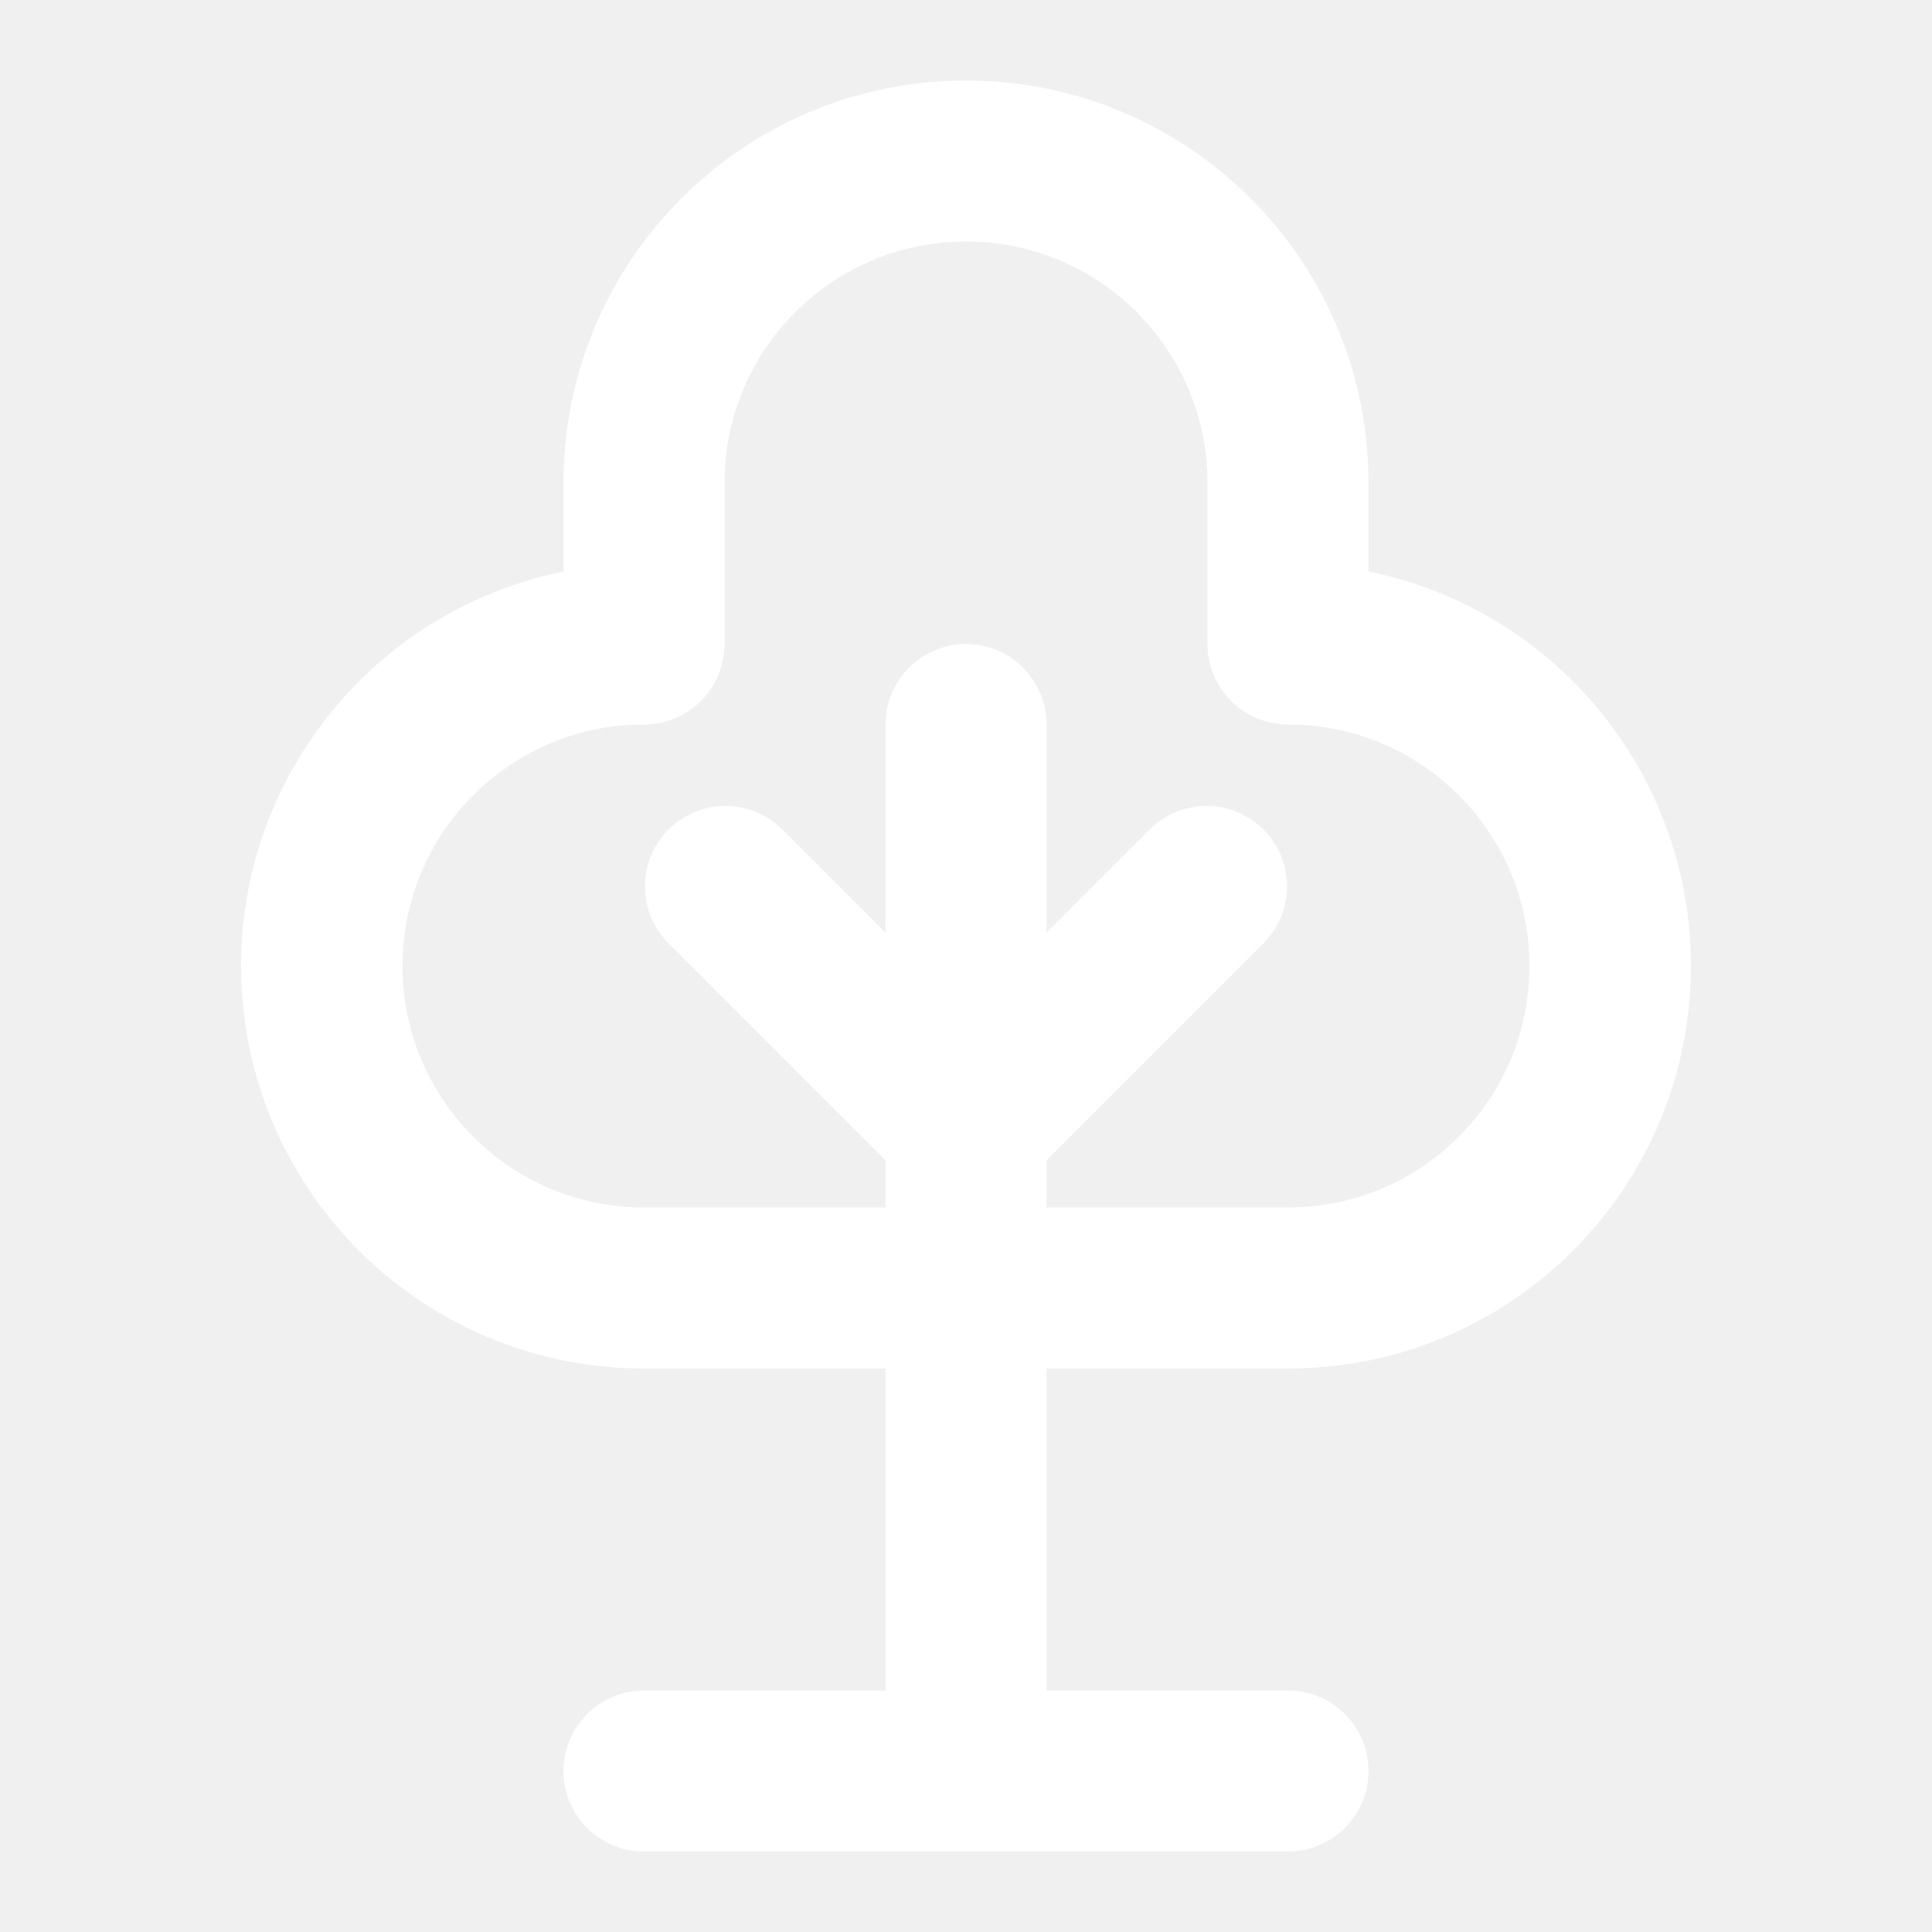
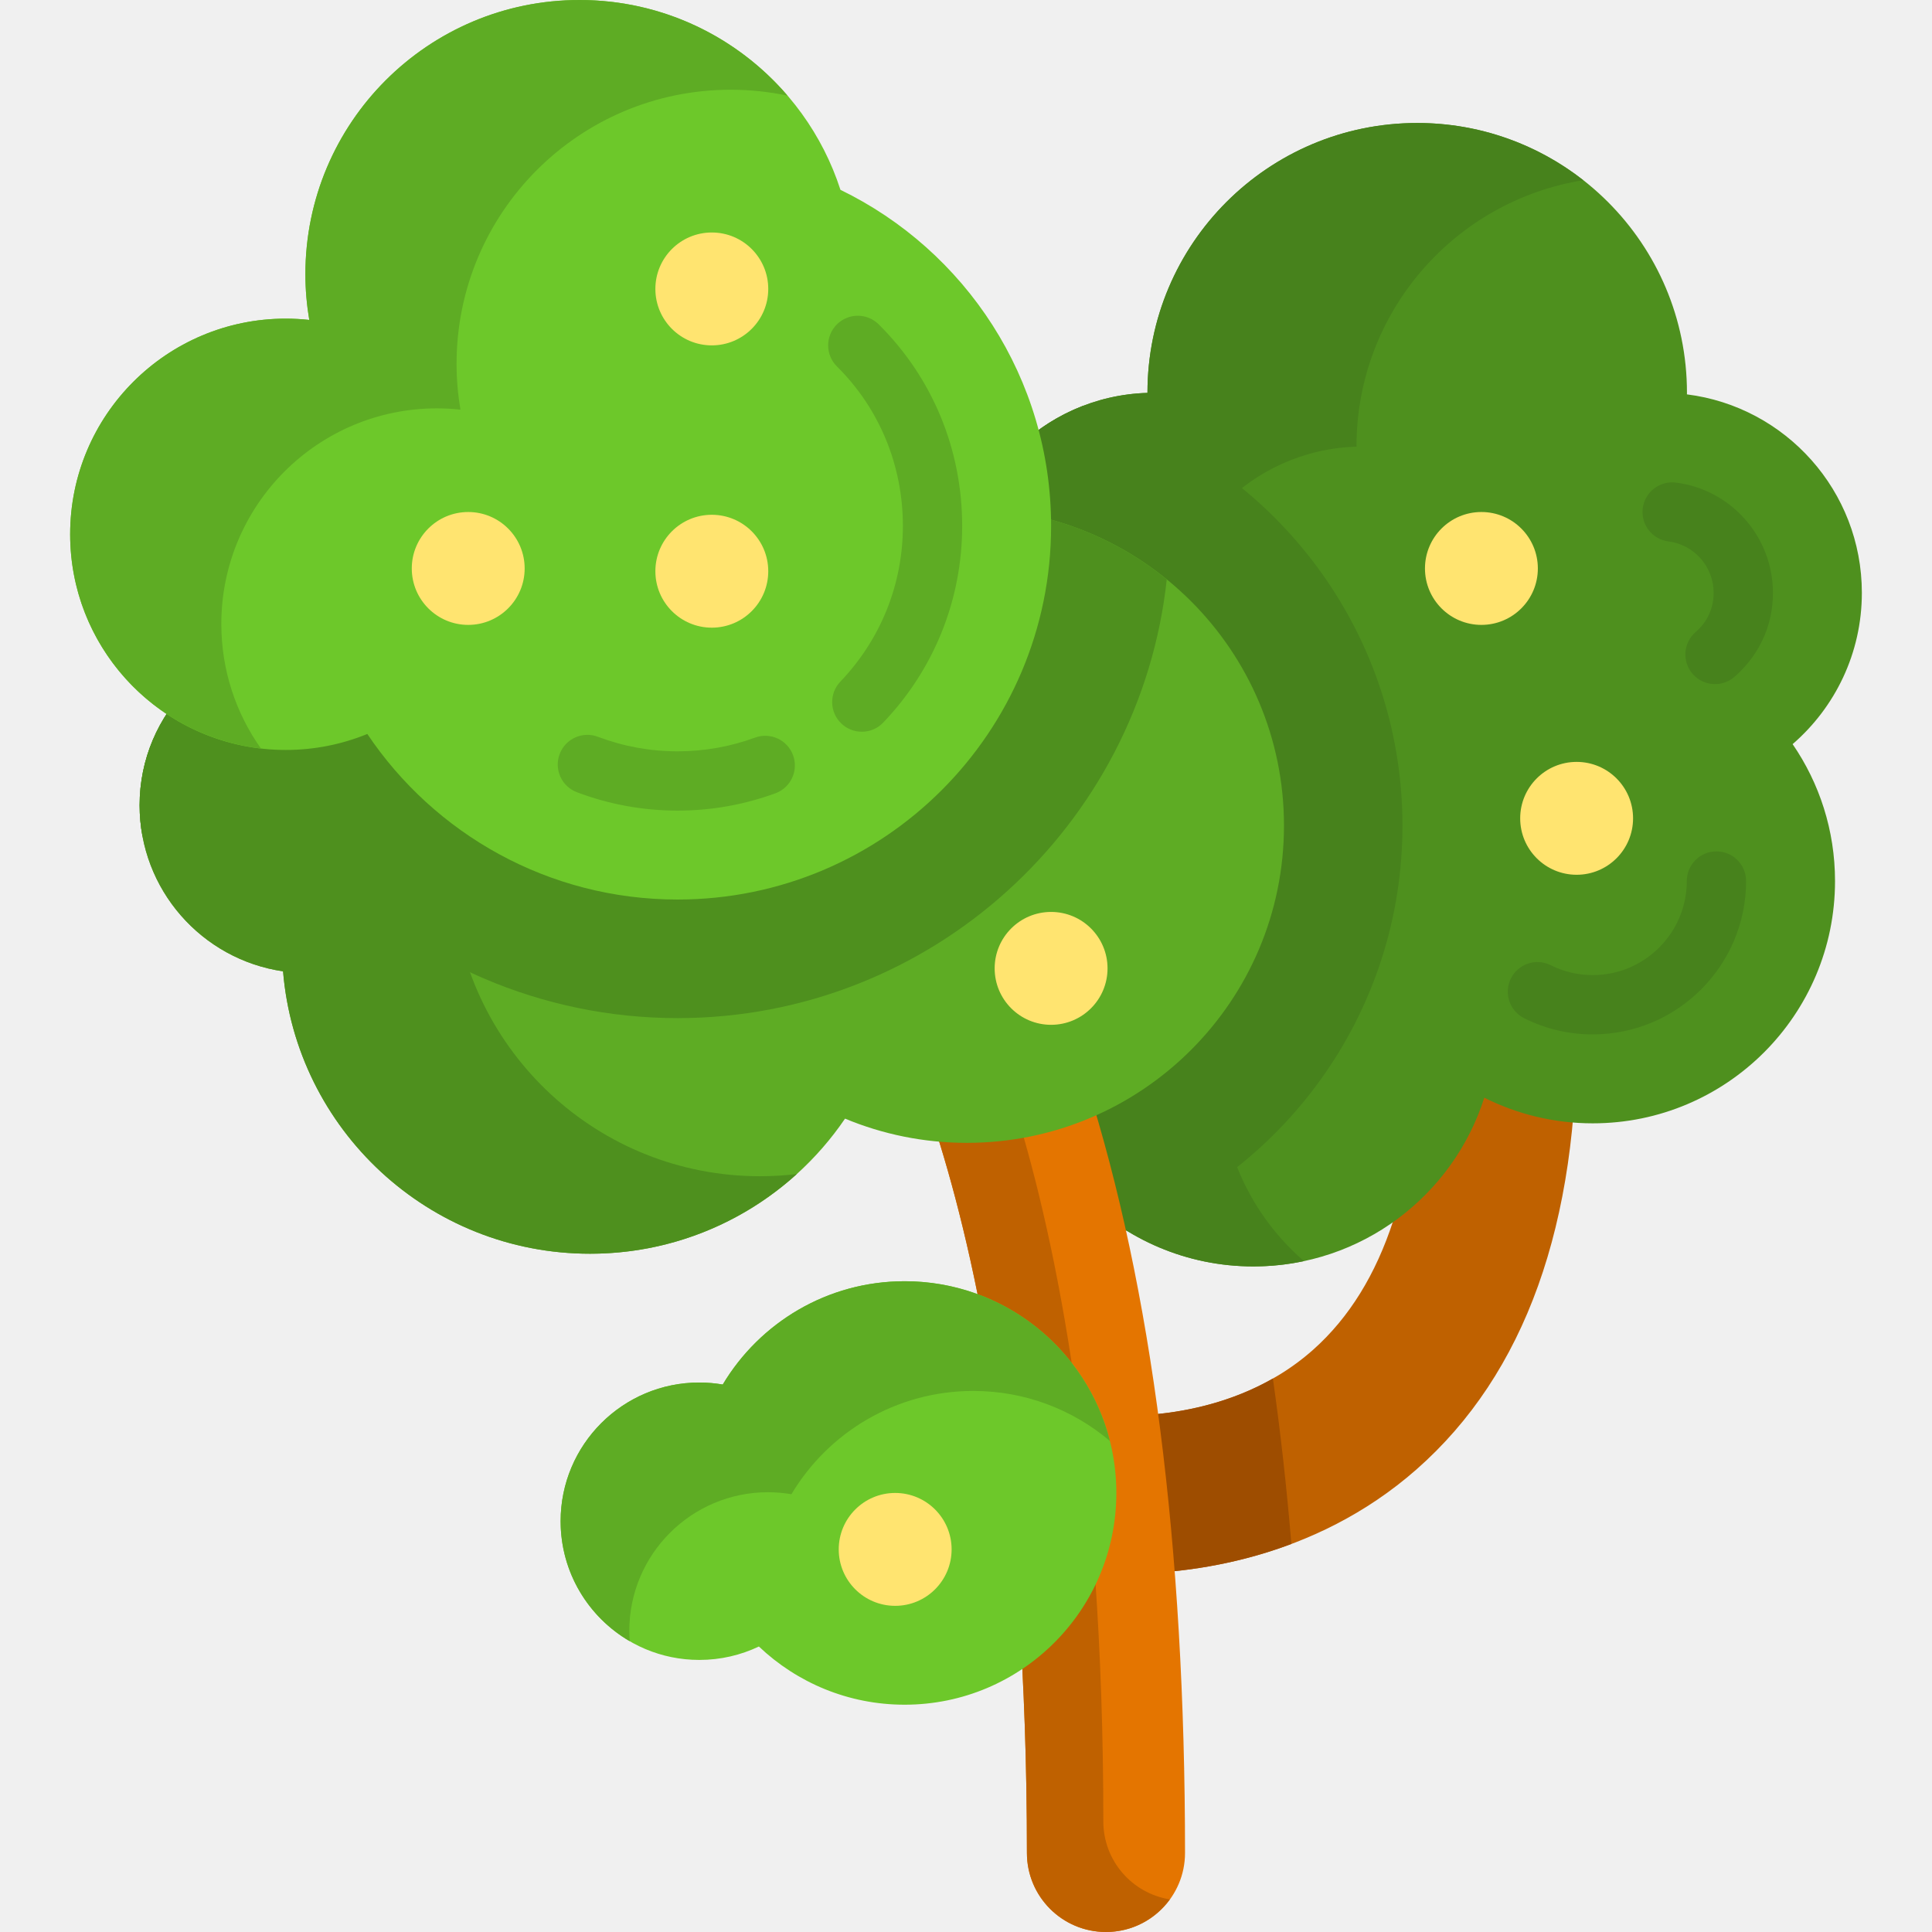
- <svg xmlns="http://www.w3.org/2000/svg" viewBox="0 0 24 24" text-rendering="geometricPrecision" shape-rendering="geometricPrecision" fill="#000000">
-   <path fill="#ffffff" d="M8,17L11,17L11,21L8,21C7.448,21,7,21.448,7,22C7,22.552,7.448,23,8,23L16,23C16.552,23,17,22.552,17,22C17,21.448,16.552,21,16,21L13,21L13,17L16,17C18.569,17.003,20.722,15.058,20.98,12.502C21.238,9.947,19.517,7.611,17,7.1L17,6C17,3.239,14.761,1,12,1C9.239,1,7,3.239,7,6L7,7.1C4.483,7.611,2.762,9.947,3.02,12.502C3.278,15.058,5.431,17.003,8,17zM8,9C8.552,9,9,8.552,9,8L9,6C9,4.343,10.343,3,12,3C13.657,3,15,4.343,15,6L15,8C15,8.552,15.448,9,16,9C17.657,9,19,10.343,19,12C19,13.657,17.657,15,16,15L13,15L13,14.414L15.707,11.707C16.086,11.315,16.081,10.691,15.695,10.305C15.309,9.919,14.685,9.914,14.293,10.293L13,11.586L13,9C13,8.448,12.552,8,12,8C11.448,8,11,8.448,11,9L11,11.586L9.707,10.293C9.315,9.914,8.691,9.919,8.305,10.305C7.919,10.691,7.914,11.315,8.293,11.707L11,14.414L11,15L8,15C6.343,15,5,13.657,5,12C5,10.343,6.343,9,8,9z" />
+ <svg xmlns="http://www.w3.org/2000/svg" height="800px" width="800px" version="1.1" id="Layer_1" viewBox="0 0 512.001 512.001" xml:space="preserve">
+   <path style="fill:#BF6100;" d="M297.701,417.091c-7.142,0-11.724-0.611-12.33-0.696l5.866-41.486l-0.133-0.018  c0.329,0.04,33.146,3.957,56.932-17.228c18.963-16.89,28.339-45.83,27.868-86.016c-0.135-11.569,9.134-21.058,20.703-21.192  c0.084-0.001,0.168-0.001,0.25-0.001c11.456,0,20.808,9.219,20.943,20.704c0.622,53.184-13.65,92.97-42.418,118.255  C348.056,413.428,315.2,417.091,297.701,417.091z" />
+   <path style="fill:#9E4D00;" d="M297.701,417.091c10.696,0,27.13-1.378,44.532-7.927c-1.263-15.151-2.9-29.768-4.901-43.845  c-21.853,12.468-45.946,9.606-46.228,9.572l0.133,0.018l-5.866,41.486C285.977,416.482,290.56,417.091,297.701,417.091z" />
+   <path style="fill:#4E901E;" d="M493.412,157.105c0-27.026-20.223-49.313-46.359-52.593c0.001-0.145,0.01-0.287,0.01-0.432  c0-39.481-32.005-71.486-71.486-71.486s-71.486,32.005-71.486,71.486c0,0.014,0.001,0.026,0.001,0.04  c-27.906,0.832-50.277,23.7-50.277,51.808c0,24.59,17.125,45.167,40.095,50.493c0.58,3.963,1.457,7.829,2.624,11.568  c-17.229,11.515-28.579,31.138-28.579,53.417c0,35.462,28.748,64.21,64.21,64.21c28.664,0,52.933-18.786,61.187-44.715  c8.649,4.339,18.406,6.795,28.74,6.795c35.462,0,64.21-28.748,64.21-64.21c0-13.467-4.153-25.959-11.238-36.283  C486.296,187.477,493.412,173.126,493.412,157.105z" />
+   <g>
+     <path style="fill:#47821C;" d="M454.501,181.296c-2.201,0-4.389-0.92-5.943-2.714c-2.84-3.281-2.481-8.243,0.799-11.082   c2.178-1.885,4.775-5.22,4.775-10.396c0-6.907-5.146-12.762-11.971-13.619c-4.304-0.54-7.356-4.468-6.816-8.774   c0.542-4.306,4.478-7.361,8.774-6.816c14.666,1.841,25.726,14.398,25.726,29.209c0,11.697-6.394,18.977-10.204,22.276   C458.154,180.667,456.323,181.296,454.501,181.296z" />
+     <path style="fill:#47821C;" d="M422.093,274.125c-6.38,0-12.495-1.444-18.176-4.294c-3.879-1.945-5.446-6.666-3.501-10.544   c1.945-3.879,6.664-5.447,10.544-3.501c3.474,1.743,7.22,2.626,11.131,2.626c13.746,0,24.93-11.184,24.93-24.93   c0-4.339,3.516-7.856,7.856-7.856s7.856,3.517,7.856,7.856C462.735,255.893,444.503,274.125,422.093,274.125z" />
+     <path style="fill:#47821C;" d="M323.348,285.657c0-22.279,11.35-41.901,28.579-53.417c-1.167-3.739-2.044-7.606-2.624-11.568   c-22.971-5.326-40.095-25.903-40.095-50.493c0-28.108,22.371-50.975,50.277-51.808c0-0.014-0.001-0.026-0.001-0.04   c0-35.602,26.03-65.116,60.094-70.572c-12.134-9.493-27.4-15.167-44.001-15.167c-39.481,0-71.486,32.005-71.486,71.486   c0,0.014,0.001,0.026,0.001,0.04c-27.906,0.832-50.277,23.7-50.277,51.808c0,24.59,17.125,45.167,40.095,50.493   c0.58,3.963,1.457,7.829,2.624,11.568c-17.229,11.515-28.579,31.138-28.579,53.417c0,35.462,28.748,64.21,64.21,64.21   c4.595,0,9.075-0.488,13.397-1.406C331.964,322.433,323.348,305.056,323.348,285.657z" />
+     <path style="fill:#47821C;" d="M371.668,218.808c0-52.969-35.844-97.719-84.55-111.283c-19.485,7.453-33.327,26.31-33.327,48.417   c0,24.59,17.125,45.167,40.095,50.493c0.58,3.963,1.457,7.829,2.624,11.568c-17.229,11.515-28.579,31.138-28.579,53.417   c0,23.191,12.297,43.505,30.724,54.791C341.38,309.251,371.668,267.501,371.668,218.808z" />
+   </g>
+   <path style="fill:#E47500;" d="M293.094,512c-11.57,0-20.949-9.379-20.949-20.949c0-93.161-12.497-153.46-22.979-187.64  c-11.29-36.809-22.691-51.914-22.804-52.063l0.159,0.201l32.596-26.326c1.539,1.905,15.421,19.824,28.797,61.718  c17.339,54.303,26.13,122.976,26.13,204.109C314.044,502.622,304.665,512,293.094,512z" />
+   <path style="fill:#BF6100;" d="M292.396,482.695c0-93.161-12.497-153.46-22.979-187.64c-11.29-36.809-22.691-51.914-22.804-52.063  l0.159,0.201l15.957-12.887c-1.914-2.922-3.202-4.575-3.612-5.082l-32.596,26.326l-0.159-0.201  c0.113,0.149,11.515,15.254,22.804,52.063c10.483,34.18,22.979,94.478,22.979,187.64c0,11.57,9.379,20.949,20.949,20.949  c6.967,0,13.121-3.414,16.929-8.645C300.036,501.761,292.396,493.132,292.396,482.695z" />
+   <path style="fill:#6DC82A;" d="M239.73,339.54c-20.484,0-38.398,10.982-48.195,27.373c-2.018-0.344-4.089-0.532-6.205-0.532  c-20.301,0-36.759,16.458-36.759,36.759s16.458,36.759,36.759,36.759c5.651,0,11.002-1.278,15.784-3.556  c10.061,9.551,23.648,15.422,38.615,15.422c30.99,0,56.113-25.122,56.113-56.113S270.721,339.54,239.73,339.54z" />
+   <g>
+     <path style="fill:#5EAC24;" d="M203.531,395.455c2.116,0,4.187,0.189,6.205,0.532c9.796-16.393,27.71-27.373,48.195-27.373   c13.799,0,26.427,4.99,36.199,13.251c-6.147-24.322-28.168-42.324-54.4-42.324c-20.484,0-38.398,10.982-48.195,27.373   c-2.018-0.344-4.089-0.532-6.205-0.532c-20.301,0-36.759,16.458-36.759,36.759c0,13.575,7.365,25.424,18.312,31.79   c-0.066-0.899-0.111-1.803-0.111-2.718C166.772,411.912,183.23,395.455,203.531,395.455z" />
+     <path style="fill:#5EAC24;" d="M256.193,134.717c-30.003,0-56.318,15.728-71.196,39.376c-8.91-3.335-18.552-5.17-28.625-5.17   c-16.103,0-31.103,4.68-43.754,12.726c-8.024-7.868-19.01-12.726-31.135-12.726c-24.566,0-44.482,19.915-44.482,44.482   c0,22.369,16.513,40.874,38.013,44.008c3.471,41.905,38.557,74.838,81.358,74.838c28.099,0,52.879-14.194,67.572-35.801   c9.932,4.129,20.823,6.419,32.249,6.419c46.434,0,84.076-37.642,84.076-84.076S302.627,134.717,256.193,134.717z" />
+   </g>
+   <g>
+     <path style="fill:#4E901E;" d="M120.055,236.876c-21.499-3.133-38.013-21.64-38.013-44.008c0-8.569,2.429-16.569,6.627-23.357   c-2.34-0.381-4.739-0.588-7.187-0.588c-24.566,0-44.482,19.915-44.482,44.482c0,22.369,16.513,40.874,38.013,44.008   c3.471,41.905,38.557,74.838,81.358,74.838c21.089,0,40.308-7.996,54.797-21.12c-3.2,0.381-6.453,0.585-9.756,0.585   C158.612,311.714,123.527,278.781,120.055,236.876z" />
+     <path style="fill:#4E901E;" d="M309.208,153.549c-14.466-11.769-32.912-18.833-53.014-18.833   c-30.003,0-56.318,15.728-71.196,39.376c-8.91-3.335-18.551-5.17-28.625-5.17c-16.103,0-31.103,4.68-43.754,12.726   c-8.024-7.868-19.01-12.726-31.136-12.726c-24.566,0-44.482,19.915-44.482,44.482c0,2.799,0.259,5.537,0.753,8.192   c11.519,5.492,24.399,8.576,37.987,8.576c3.251,0,6.482-0.175,9.683-0.525c24.387,25.464,58.233,40.165,94.148,40.165   C246.7,269.812,302.136,218.827,309.208,153.549z" />
+   </g>
+   <path style="fill:#6DC82A;" d="M222.73,50.309C213.301,21.119,185.918,0,153.59,0c-40.128,0-72.658,32.53-72.658,72.658  c0,4.133,0.363,8.18,1.027,12.124c-2.042-0.221-4.113-0.343-6.215-0.343c-31.565,0-57.154,25.589-57.154,57.154  s25.589,57.154,57.154,57.154c7.645,0,14.934-1.513,21.599-4.236c17.767,26.461,47.964,43.876,82.232,43.876  c54.665,0,98.98-44.315,98.98-98.98C278.553,100.214,255.772,66.343,222.73,50.309z" />
+   <g>
+     <path style="fill:#5EAC24;" d="M115.807,108.218c2.101,0,4.173,0.122,6.215,0.343c-0.663-3.945-1.027-7.991-1.027-12.124   c0-40.128,32.53-72.658,72.658-72.658c5.163,0,10.198,0.545,15.056,1.568C195.389,9.833,175.642,0,153.59,0   c-40.128,0-72.658,32.53-72.658,72.658c0,4.133,0.363,8.18,1.027,12.124c-2.042-0.221-4.113-0.343-6.215-0.343   c-31.565,0-57.154,25.589-57.154,57.154c0,29.333,22.102,53.491,50.558,56.763c-6.601-9.32-10.494-20.695-10.494-32.985   C58.653,133.806,84.241,108.218,115.807,108.218z" />
+     <path style="fill:#5EAC24;" d="M228.388,193.916c-1.951,0-3.906-0.723-5.429-2.178c-3.135-2.999-3.247-7.971-0.248-11.107   c10.68-11.17,16.563-25.811,16.563-41.224c0-16.094-6.208-31.117-17.48-42.3c-3.08-3.055-3.099-8.03-0.044-11.109   c3.055-3.082,8.03-3.099,11.109-0.044c14.268,14.156,22.126,33.14,22.126,53.454c0,19.479-7.429,37.975-20.918,52.082   C232.525,193.104,230.458,193.916,228.388,193.916z" />
+     <path style="fill:#5EAC24;" d="M179.573,214.82c-9.163,0-18.142-1.639-26.688-4.873c-4.059-1.535-6.104-6.069-4.568-10.127   c1.535-4.058,6.072-6.103,10.127-4.568c6.763,2.558,13.873,3.856,21.129,3.856c7.05,0,13.952-1.222,20.515-3.632   c4.07-1.495,8.586,0.594,10.082,4.666c1.496,4.074-0.593,8.587-4.666,10.083C197.201,213.274,188.478,214.82,179.573,214.82z" />
+   </g>
+   <g>
+     <circle style="fill:#FFE470;" cx="124.083" cy="150.646" r="14.957" />
+     <circle style="fill:#FFE470;" cx="188.638" cy="76.57" r="14.957" />
+     <circle style="fill:#FFE470;" cx="188.638" cy="151.38" r="14.957" />
+     <circle style="fill:#FFE470;" cx="278.552" cy="256.629" r="14.957" />
+     <circle style="fill:#FFE470;" cx="237.23" cy="410.606" r="14.957" />
+     <circle style="fill:#FFE470;" cx="392.59" cy="150.646" r="14.957" />
+     <circle style="fill:#FFE470;" cx="417.823" cy="216.867" r="14.957" />
+   </g>
</svg>
